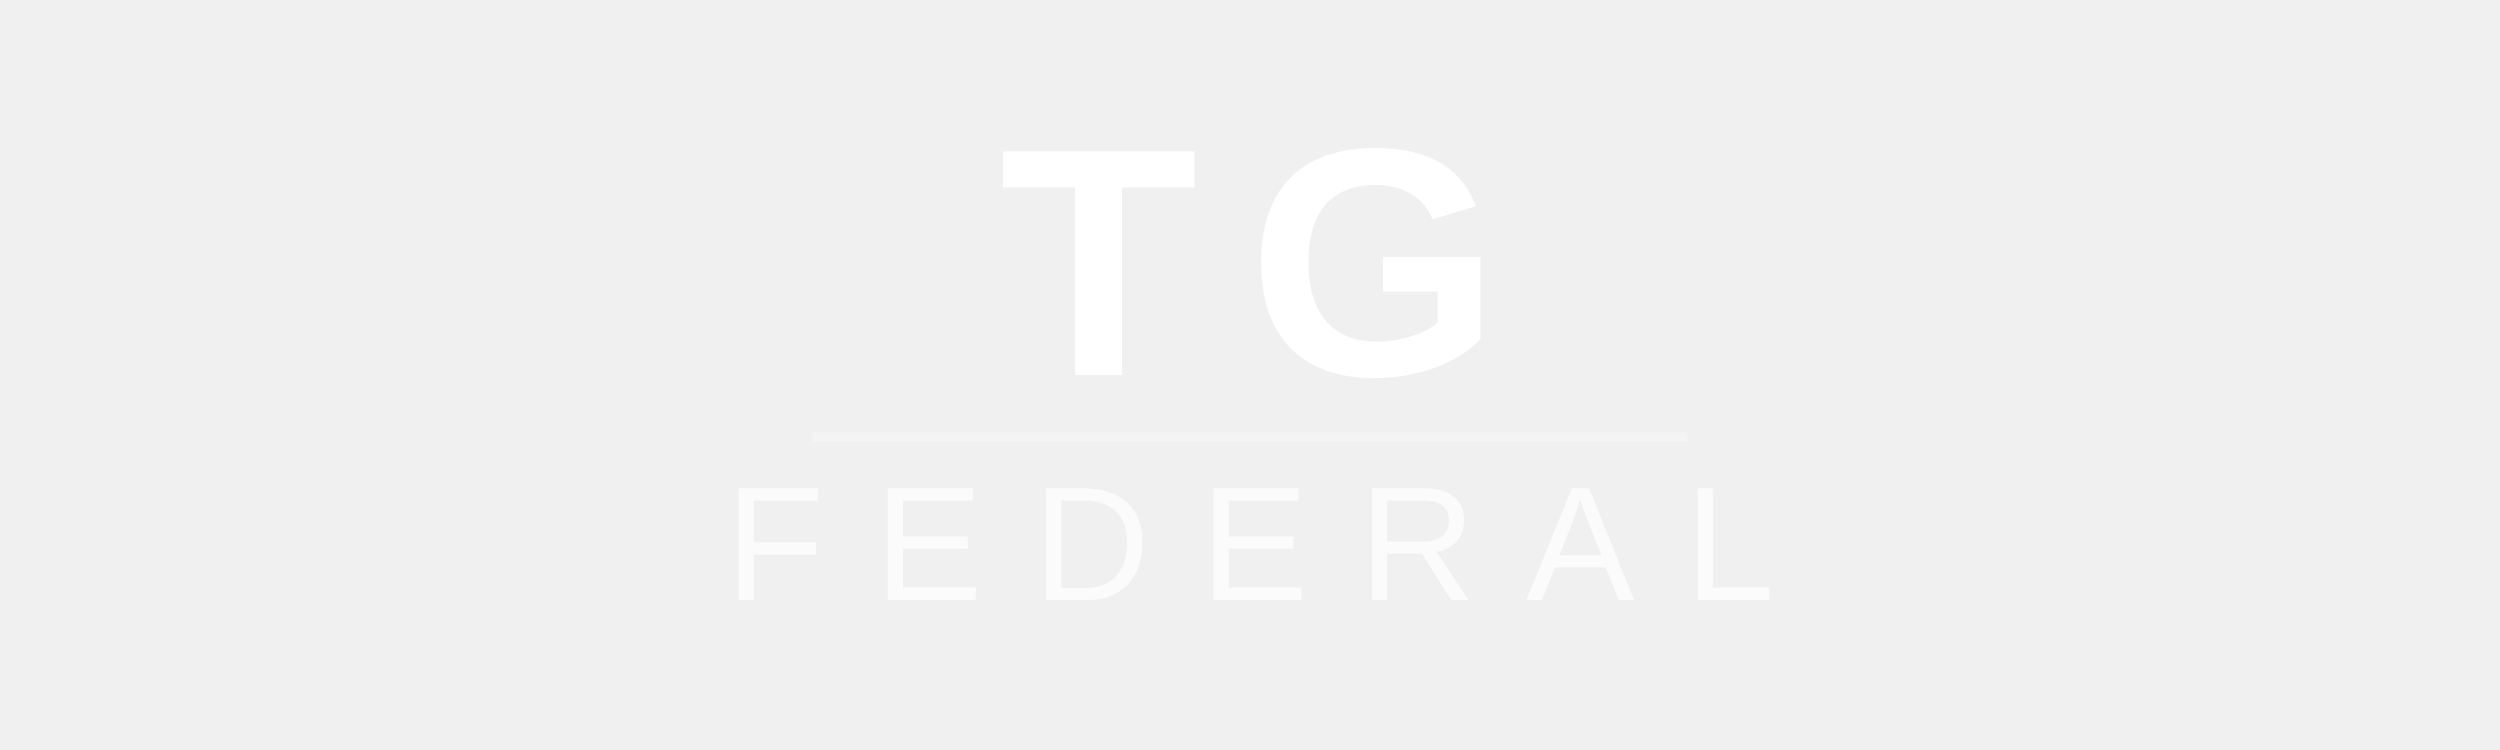
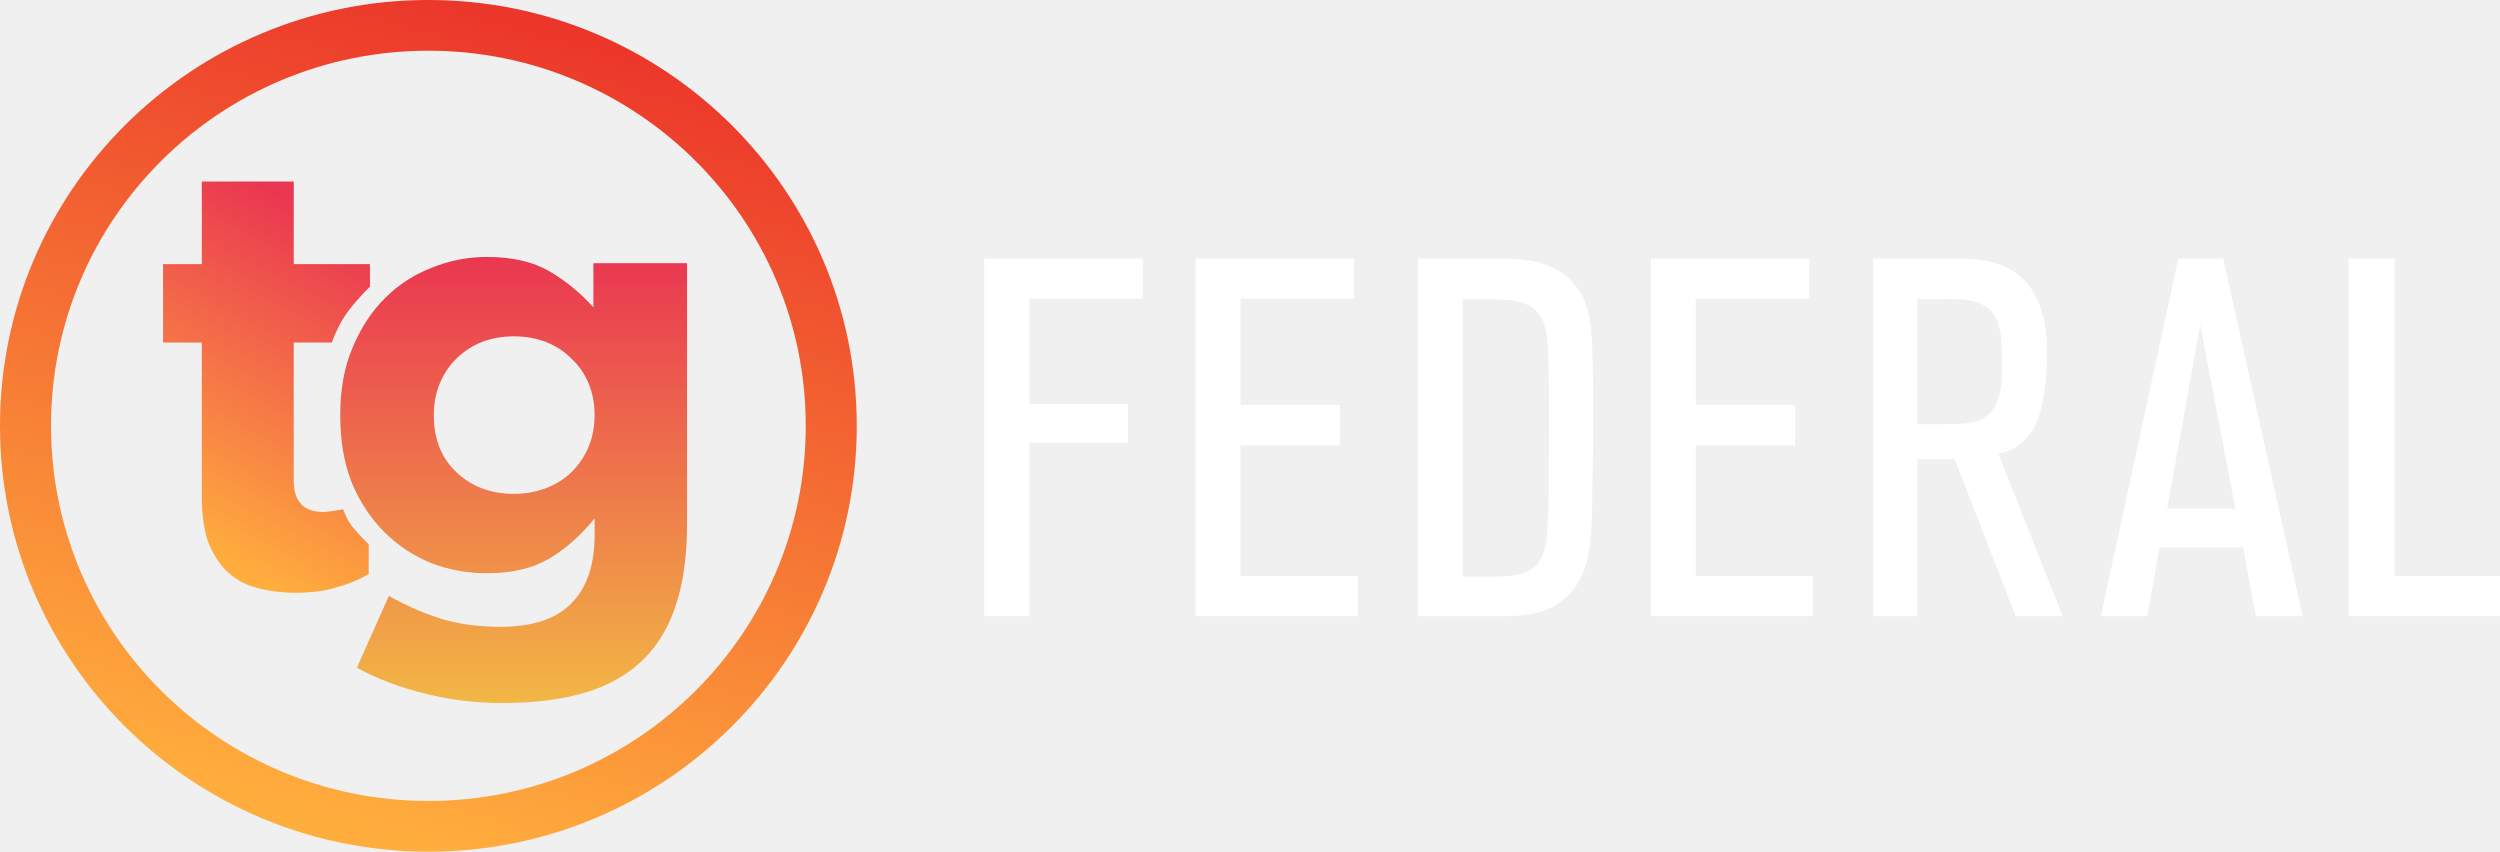
- <svg xmlns="http://www.w3.org/2000/svg" viewBox="0 0 200 60">
-   <text x="100" y="30" text-anchor="middle" font-family="system-ui, -apple-system, Arial, sans-serif" font-weight="700" font-size="26" fill="white" letter-spacing="4">TG</text>
-   <text x="100" y="48" text-anchor="middle" font-family="system-ui, -apple-system, Arial, sans-serif" font-weight="400" font-size="13" fill="white" letter-spacing="4" opacity="0.7">FEDERAL</text>
-   <line x1="65" y1="35" x2="135" y2="35" stroke="white" stroke-width="0.8" opacity="0.3" />
+ <svg xmlns="http://www.w3.org/2000/svg" width="182" height="62" viewBox="0 0 182 62" fill="none">
+   <g clip-path="url(#clip0_548_343)">
+     <path d="M36.604 51.182C34.631 51.182 32.747 50.953 30.955 50.495C29.161 50.066 27.502 49.438 25.979 48.614L28.31 43.384C29.565 44.087 30.82 44.637 32.077 45.035C33.362 45.434 34.812 45.631 36.428 45.631C38.759 45.631 40.478 45.065 41.584 43.934C42.719 42.802 43.289 41.137 43.289 38.932V37.739C42.272 38.992 41.166 39.97 39.971 40.676C38.775 41.379 37.266 41.732 35.441 41.732C34.037 41.732 32.69 41.487 31.405 40.999C30.12 40.479 28.985 39.73 27.998 38.752C27.011 37.774 26.22 36.58 25.621 35.174C25.051 33.738 24.77 32.099 24.77 30.264V30.173C24.77 28.338 25.068 26.718 25.667 25.309C26.266 23.873 27.057 22.663 28.044 21.685C29.031 20.707 30.166 19.971 31.451 19.484C32.736 18.964 34.067 18.705 35.441 18.705C37.295 18.705 38.819 19.058 40.014 19.761C41.209 20.465 42.272 21.335 43.199 22.375V19.163H50.016V38.2C50.016 42.573 49 45.798 46.967 47.878C45.831 49.039 44.397 49.88 42.662 50.4C40.957 50.92 38.941 51.179 36.61 51.179L36.604 51.182ZM37.412 35.952C38.249 35.952 39.028 35.815 39.743 35.54C40.461 35.265 41.074 34.883 41.581 34.392C42.118 33.872 42.538 33.261 42.836 32.557C43.134 31.854 43.283 31.089 43.283 30.264V30.173C43.283 29.348 43.134 28.583 42.836 27.88C42.538 27.177 42.118 26.581 41.581 26.091C41.071 25.571 40.459 25.174 39.743 24.897C39.025 24.622 38.249 24.485 37.412 24.485C36.574 24.485 35.796 24.622 35.081 24.897C34.392 25.172 33.78 25.571 33.243 26.091C32.733 26.581 32.332 27.177 32.031 27.88C31.733 28.583 31.584 29.348 31.584 30.173V30.264C31.584 31.978 32.137 33.352 33.243 34.392C34.349 35.432 35.739 35.952 37.412 35.952Z" fill="url(#paint0_linear_548_343)" />
+     <path fill-rule="evenodd" clip-rule="evenodd" d="M31.186 58.311C46.36 58.311 58.658 46.084 58.658 31.003C58.658 15.922 46.36 3.691 31.186 3.691C16.012 3.691 3.714 15.916 3.714 31C3.714 46.084 16.014 58.309 31.186 58.309V58.311ZM31.186 62.003C48.409 62.003 62.372 48.123 62.372 31.003C62.372 13.882 48.409 0 31.186 0C13.963 0 0 13.879 0 31C0 48.121 13.963 62 31.186 62V62.003Z" fill="url(#paint1_linear_548_343)" />
+     <path d="M21.562 43.155C20.534 43.155 19.594 43.039 18.742 42.804C17.921 42.6 17.2 42.22 16.585 41.662C15.997 41.107 15.528 40.388 15.175 39.512C14.853 38.604 14.69 37.464 14.69 36.087V24.935H11.871V19.228H14.69V13.214H21.385V19.228H26.934V20.874C26.934 20.874 26.256 21.491 25.427 22.547C24.6 23.604 24.158 24.935 24.158 24.935H21.383V34.988C21.383 36.51 22.101 37.27 23.54 37.27C23.971 37.27 24.982 37.076 24.982 37.076C24.982 37.076 25.248 37.868 25.69 38.396C26.132 38.924 26.842 39.63 26.842 39.63V41.791C26.137 42.201 25.359 42.524 24.508 42.756C23.657 43.02 22.673 43.152 21.556 43.152L21.562 43.155Z" fill="url(#paint2_linear_548_343)" />
+     <path d="M74.95 21.731V29.402H82.112V32.242H74.95V44.855H71.648V18.818H83.188V21.731H74.95Z" fill="white" />
+     <path d="M87.047 44.858V18.818H98.586V21.731H90.313V29.478H97.548V32.428H90.313V41.942H98.846V44.855H87.047V44.858Z" fill="white" />
+     <path d="M115.914 36.3C115.914 37.259 115.876 38.218 115.803 39.178C115.618 41.242 114.987 43.123 113.057 44.157C111.498 44.968 109.755 44.858 108.121 44.858H103.223V18.818H108.156C109.753 18.818 111.346 18.745 112.867 19.408C115.315 20.478 115.686 22.801 115.797 23.612C115.946 24.719 115.984 27.449 115.984 30.51C115.984 32.428 115.946 34.382 115.911 36.3H115.914ZM112.723 26.489C112.685 24.425 112.574 23.356 111.796 22.58C110.869 21.731 109.273 21.806 108.161 21.806H106.492V41.98H108.644C109.46 41.98 110.425 41.98 111.241 41.573C111.796 41.279 112.279 40.873 112.539 39.62C112.726 38.623 112.761 35.896 112.761 32.908C112.761 30.768 112.799 28.629 112.723 26.489Z" fill="white" />
+     <path d="M120.184 44.858V18.818H131.723V21.731H123.45V29.478H130.685V32.428H123.45V41.942H131.983V44.855H120.184V44.858Z" fill="white" />
+     <path d="M146.749 44.858L142.296 33.425H139.588V44.858H136.359V18.818H142.073C143.743 18.818 145.562 18.891 146.972 20.036C149.162 21.806 149.013 25.237 149.013 25.751C149.013 26.859 148.939 27.928 148.752 28.998C148.492 30.472 148.086 31.21 147.676 31.728C146.86 32.725 145.895 32.946 145.486 33.056L150.162 44.858H146.749ZM145.451 23.504C144.784 21.623 142.778 21.771 141.184 21.771H139.588V30.882H141.295C142.743 30.882 143.448 30.844 144.152 30.588C145.784 29.925 145.749 27.637 145.749 26.274C145.749 25.387 145.749 24.355 145.451 23.507V23.504Z" fill="white" />
+     <path d="M164.223 44.858L163.296 39.841H157.211L156.319 44.858H152.941L158.582 18.818H161.849L167.636 44.858H164.223ZM160.179 23.65L157.766 37.038H162.738L160.179 23.65Z" fill="white" />
+     <path d="M170.977 44.858V18.818H174.316V41.942H181.995V44.855H170.977V44.858Z" fill="white" />
+   </g>
+   <defs>
+     <linearGradient id="paint0_linear_548_343" x1="37.388" y1="18.702" x2="37.388" y2="51.179" gradientUnits="userSpaceOnUse">
+       <stop stop-color="#EA3751" />
+       <stop offset="1" stop-color="#F2B745" />
+     </linearGradient>
+     <linearGradient id="paint1_linear_548_343" x1="40.543" y1="-2.25" x2="23.287" y2="59.804" gradientUnits="userSpaceOnUse">
+       <stop stop-color="#EA2E29" />
+       <stop offset="1" stop-color="#FFAE3D" />
+     </linearGradient>
+     <linearGradient id="paint2_linear_548_343" x1="26.227" y1="17.288" x2="14.29" y2="39.894" gradientUnits="userSpaceOnUse">
+       <stop stop-color="#EA3751" />
+       <stop offset="1" stop-color="#FFAE3D" />
+     </linearGradient>
+     <clipPath id="clip0_548_343">
+       <rect width="182" height="62" fill="white" />
+     </clipPath>
+   </defs>
</svg>
